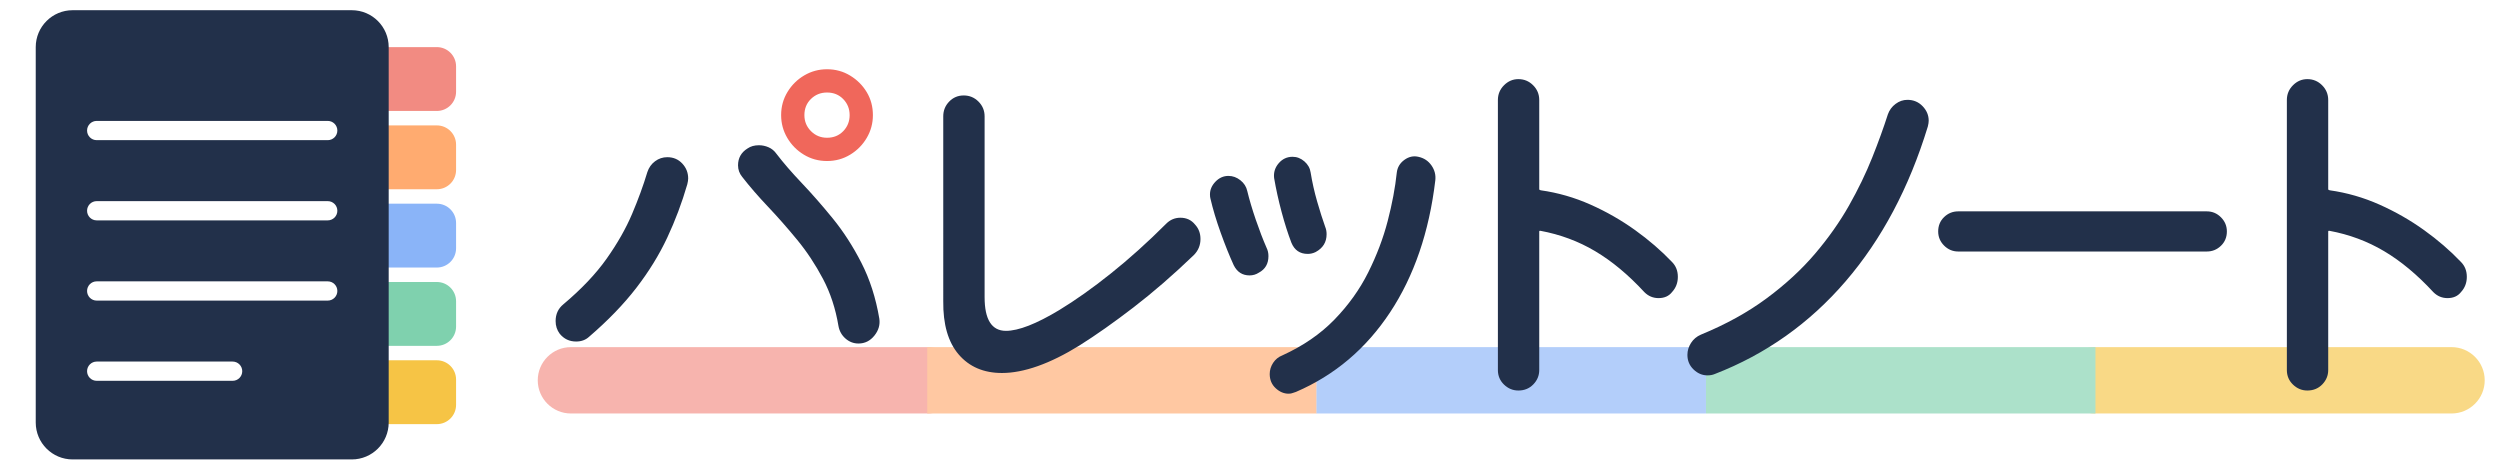
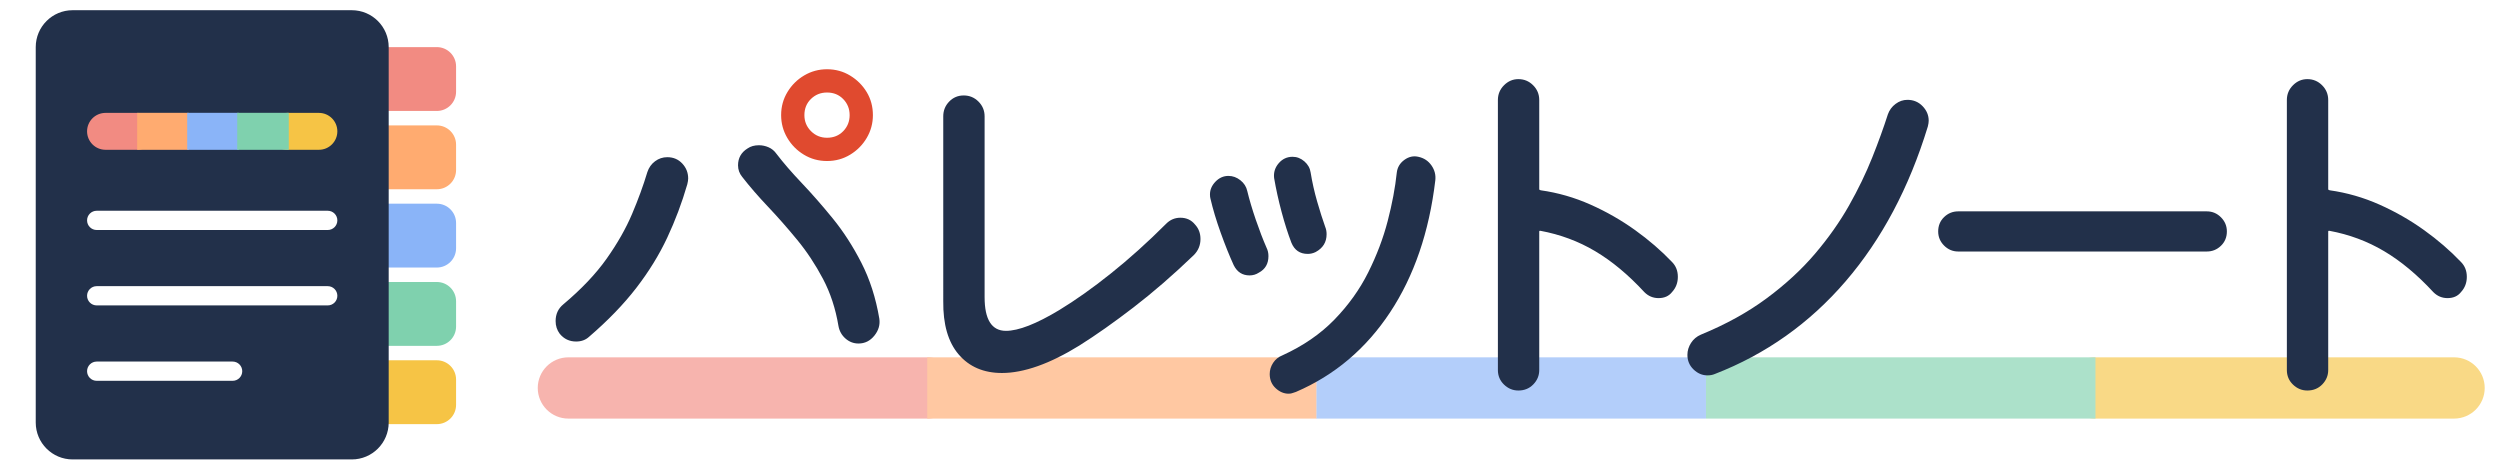
<svg xmlns="http://www.w3.org/2000/svg" viewBox="-14.0 -32.0 979.476 184">
  <path fill="#F28B82" d="M126.971,-13.543 L157.143,-13.543 C161.309,-13.543 164.686,-10.166 164.686,-6 L164.686,3.931 C164.686,8.097 161.309,11.474 157.143,11.474 L126.971,11.474 C122.806,11.474 119.429,8.097 119.429,3.931 L119.429,-6 C119.429,-10.166 122.806,-13.543 126.971,-13.543 Z" />
  <path fill="#FFAB70" d="M126.971,17.131 L157.143,17.131 C161.309,17.131 164.686,20.508 164.686,24.674 L164.686,34.606 C164.686,38.772 161.309,42.149 157.143,42.149 L126.971,42.149 C122.806,42.149 119.429,38.772 119.429,34.606 L119.429,24.674 C119.429,20.508 122.806,17.131 126.971,17.131 Z" />
  <path fill="#8AB4F8" d="M126.971,47.806 L157.143,47.806 C161.309,47.806 164.686,51.183 164.686,55.349 L164.686,65.28 C164.686,69.446 161.309,72.823 157.143,72.823 L126.971,72.823 C122.806,72.823 119.429,69.446 119.429,65.28 L119.429,55.349 C119.429,51.183 122.806,47.806 126.971,47.806 Z" />
  <path fill="#7FD1AE" d="M126.971,78.48 L157.143,78.48 C161.309,78.48 164.686,81.857 164.686,86.023 L164.686,95.954 C164.686,100.12 161.309,103.497 157.143,103.497 L126.971,103.497 C122.806,103.497 119.429,100.12 119.429,95.954 L119.429,86.023 C119.429,81.857 122.806,78.48 126.971,78.48 Z" />
  <path fill="#F6C445" d="M126.971,109.154 L157.143,109.154 C161.309,109.154 164.686,112.531 164.686,116.697 L164.686,126.629 C164.686,130.794 161.309,134.171 157.143,134.171 L126.971,134.171 C122.806,134.171 119.429,130.794 119.429,126.629 L119.429,116.697 C119.429,112.531 122.806,109.154 126.971,109.154 Z" />
-   <path fill="#22304A" d="M14.457,-28 L123.829,-28 C131.813,-28 138.286,-21.527 138.286,-13.543 L138.286,133.543 C138.286,141.527 131.813,148 123.829,148 L14.457,148 C6.473,148 0,141.527 0,133.543 L0,-13.543 C0,-21.527 6.473,-28 14.457,-28 Z M23.886,15.371 C21.803,15.371 20.114,17.06 20.114,19.143 C20.114,21.226 21.803,22.914 23.886,22.914 L114.4,22.914 C116.483,22.914 118.171,21.226 118.171,19.143 C118.171,17.06 116.483,15.371 114.4,15.371 Z M23.886,46.8 C21.803,46.8 20.114,48.488 20.114,50.571 C20.114,52.654 21.803,54.343 23.886,54.343 L114.4,54.343 C116.483,54.343 118.171,52.654 118.171,50.571 C118.171,48.488 116.483,46.8 114.4,46.8 Z M23.886,78.229 C21.803,78.229 20.114,79.917 20.114,82 C20.114,84.083 21.803,85.771 23.886,85.771 L114.4,85.771 C116.483,85.771 118.171,84.083 118.171,82 C118.171,79.917 116.483,78.229 114.4,78.229 Z M23.886,109.657 C21.803,109.657 20.114,111.346 20.114,113.429 C20.114,115.512 21.803,117.2 23.886,117.2 L77.138,117.2 C79.221,117.2 80.91,115.511 80.91,113.429 C80.91,111.346 79.221,109.657 77.138,109.657 Z" />
-   <path fill="#F7B4AE" d="M209.686,104 L349.286,104 C356.465,104 362.286,109.82 362.286,117 L362.286,117 C362.286,124.18 356.465,130 349.286,130 L209.686,130 C202.506,130 196.686,124.18 196.686,117 L196.686,117 C196.686,109.82 202.506,104 209.686,104 Z" />
-   <path fill="#F9D986" d="M806.886,104 L946.486,104 C953.665,104 959.486,109.82 959.486,117 L959.486,117 C959.486,124.18 953.665,130 946.486,130 L806.886,130 C799.706,130 793.886,124.18 793.886,117 L793.886,117 C793.886,109.82 799.706,104 806.886,104 Z" />
-   <path fill="#FFC8A2" d="M349.286,104 L501.886,104 L501.886,130 L349.286,130 L349.286,104 Z" />
-   <path fill="#B3CEFA" d="M501.786,104 L654.386,104 L654.386,130 L501.786,130 L501.786,104 Z" />
-   <path fill="#ACE1CA" d="M654.386,104 L806.986,104 L806.986,130 L654.386,130 L654.386,104 Z" />
+   <path fill="#22304A" d="M14.457,-28 L123.829,-28 C131.813,-28 138.286,-21.527 138.286,-13.543 L138.286,133.543 C138.286,141.527 131.813,148 123.829,148 L14.457,148 C6.473,148 0,141.527 0,133.543 L0,-13.543 C0,-21.527 6.473,-28 14.457,-28 Z M23.886,50.571 C21.803,50.571 20.114,52.26 20.114,54.343 C20.114,56.426 21.803,58.114 23.886,58.114 L114.4,58.114 C116.483,58.114 118.171,56.426 118.171,54.343 C118.171,52.26 116.483,50.571 114.4,50.571 Z M23.886,80.114 C21.803,80.114 20.114,81.803 20.114,83.886 C20.114,85.969 21.803,87.657 23.886,87.657 L114.4,87.657 C116.483,87.657 118.171,85.969 118.171,83.886 C118.171,81.803 116.483,80.114 114.4,80.114 Z M23.886,109.657 C21.803,109.657 20.114,111.346 20.114,113.429 C20.114,115.512 21.803,117.2 23.886,117.2 L77.138,117.2 C79.221,117.2 80.91,115.511 80.91,113.429 C80.91,111.346 79.221,109.657 77.138,109.657 Z" />
+   <path fill="#F28B82" d="M27.343,12.229 L39.726,12.229 C43.718,12.229 46.954,15.465 46.954,19.457 L46.954,19.457 C46.954,23.449 43.718,26.686 39.726,26.686 L27.343,26.686 C23.351,26.686 20.114,23.449 20.114,19.457 L20.114,19.457 C20.114,15.465 23.351,12.229 27.343,12.229 Z" />
+   <path fill="#F6C445" d="M98.56,12.229 L110.943,12.229 C114.935,12.229 118.171,15.465 118.171,19.457 L118.171,19.457 C118.171,23.449 114.935,26.686 110.943,26.686 L98.56,26.686 C94.568,26.686 91.331,23.449 91.331,19.457 L91.331,19.457 C91.331,15.465 94.568,12.229 98.56,12.229 Z" />
+   <path fill="#FFAB70" d="M39.743,12.2 L59.943,12.2 L59.943,26.7 L39.743,26.7 L39.743,12.2 Z" />
+   <path fill="#8AB4F8" d="M59.343,12.2 L79.543,12.2 L79.543,26.7 L59.343,26.7 L59.343,12.2 Z" />
+   <path fill="#7FD1AE" d="M78.943,12.2 L99.143,12.2 L99.143,26.7 L78.943,26.7 L78.943,12.2 Z" />
+   <path fill="#F7B4AE" d="M208.686,108 L349.286,108 C355.913,108 361.286,113.373 361.286,120 L361.286,120 C361.286,126.627 355.913,132 349.286,132 L208.686,132 C202.058,132 196.686,126.627 196.686,120 L196.686,120 C196.686,113.373 202.058,108 208.686,108 Z" />
+   <path fill="#F9D986" d="M806.886,108 L947.486,108 C954.113,108 959.486,113.373 959.486,120 L959.486,120 C959.486,126.627 954.113,132 947.486,132 L806.886,132 C800.258,132 794.886,126.627 794.886,120 L794.886,120 C794.886,113.373 800.258,108 806.886,108 Z" />
+   <path fill="#FFC8A2" d="M349.286,108 L501.886,108 L501.886,132 L349.286,132 L349.286,108 Z" />
+   <path fill="#B3CEFA" d="M501.786,108 L654.386,108 L654.386,132 L501.786,132 L501.786,108 Z" />
+   <path fill="#ACE1CA" d="M654.386,108 L806.986,108 L806.986,132 L654.386,132 L654.386,108 Z" />
  <path fill="#22304A" d="M322.345,101.586 Q319.848,101.586 317.898,99.87 Q315.947,98.153 315.479,95.501 Q313.762,85.202 309.315,76.775 Q304.868,68.349 299.094,61.326 Q293.32,54.304 287.625,48.296 Q281.929,42.289 277.56,36.671 Q276.155,34.954 276.155,32.77 Q276.155,29.025 279.432,26.996 Q280.993,25.904 283.333,25.904 Q285.05,25.904 286.688,26.606 Q288.327,27.308 289.419,28.869 Q293.476,34.174 299.406,40.416 Q305.336,46.658 311.5,54.226 Q317.664,61.795 322.579,71.391 Q327.495,80.988 329.523,93.004 Q329.991,96.125 327.807,98.856 Q325.622,101.586 322.345,101.586 Z M216.077,99.246 Q214.361,100.806 211.708,100.806 Q208.275,100.806 206.09,98.153 Q204.686,96.281 204.686,93.784 Q204.686,90.195 207.339,88.01 Q218.106,78.96 224.504,69.909 Q230.902,60.858 234.569,52.198 Q238.236,43.537 240.576,35.735 Q241.357,33.394 243.229,31.99 Q245.102,30.585 247.443,30.585 Q250.563,30.585 252.592,32.77 Q254.621,34.954 254.621,37.919 Q254.621,38.7 254.309,39.948 Q251.188,50.715 246.506,60.702 Q241.825,70.689 234.491,80.208 Q227.156,89.727 216.077,99.246 Z" />
  <path fill="#22304A" d="M322.345,102.586 Q319.471,102.586 317.237,100.621 Q315.023,98.673 314.494,95.674 Q312.803,85.525 308.431,77.242 Q304.031,68.905 298.322,61.962 Q292.57,54.967 286.899,48.984 Q281.174,42.946 276.778,37.294 Q275.155,35.305 275.155,32.77 Q275.155,28.481 278.882,26.16 Q280.695,24.904 283.333,24.904 Q285.255,24.904 287.082,25.687 Q288.973,26.497 290.226,28.277 Q294.247,33.534 300.131,39.727 Q306.087,45.997 312.275,53.595 Q318.506,61.245 323.469,70.936 Q328.455,80.67 330.509,92.837 Q331.045,96.408 328.588,99.48 Q326.103,102.586 322.345,102.586 Z M216.739,99.995 Q214.739,101.806 211.708,101.806 Q207.803,101.806 205.318,98.789 Q205.304,98.772 205.29,98.753 Q203.686,96.614 203.686,93.784 Q203.686,89.723 206.703,87.238 Q217.364,78.277 223.687,69.332 Q230.023,60.369 233.648,51.808 Q237.294,43.197 239.619,35.447 Q239.623,35.433 239.628,35.418 Q240.507,32.781 242.629,31.19 Q244.769,29.585 247.443,29.585 Q251,29.585 253.325,32.089 Q255.621,34.562 255.621,37.919 Q255.621,38.823 255.279,40.191 Q255.274,40.209 255.269,40.226 Q252.126,51.069 247.412,61.127 Q242.684,71.213 235.283,80.818 Q227.889,90.414 216.739,99.995 Z M322.345,100.586 Q325.141,100.586 327.026,98.231 Q328.938,95.841 328.537,93.17 Q326.534,81.307 321.689,71.847 Q316.822,62.344 310.724,54.858 Q304.585,47.319 298.681,41.105 Q292.715,34.824 288.625,29.476 Q288.612,29.459 288.6,29.442 Q287.671,28.115 286.294,27.525 Q284.845,26.904 283.333,26.904 Q281.308,26.904 280.006,27.815 Q279.982,27.832 279.958,27.846 Q277.155,29.582 277.155,32.77 Q277.155,34.598 278.334,36.038 Q278.341,36.047 278.349,36.057 Q282.688,41.636 288.35,47.608 Q294.07,53.642 299.866,60.691 Q305.705,67.792 310.199,76.308 Q314.722,84.878 316.464,95.327 Q316.871,97.634 318.558,99.119 Q320.226,100.586 322.345,100.586 Z M215.404,98.506 Q215.415,98.496 215.425,98.487 Q226.427,89.035 233.699,79.598 Q240.966,70.166 245.601,60.278 Q250.245,50.37 253.343,39.688 Q253.621,38.571 253.621,37.919 Q253.621,35.347 251.859,33.45 Q250.127,31.585 247.443,31.585 Q245.435,31.585 243.829,32.79 Q242.212,34.002 241.53,36.037 Q239.174,43.885 235.49,52.588 Q231.78,61.347 225.32,70.486 Q218.848,79.642 207.974,88.782 Q205.686,90.667 205.686,93.784 Q205.686,95.935 206.877,97.535 Q208.758,99.806 211.708,99.806 Q213.974,99.806 215.404,98.506 Z" />
-   <path fill="#F0675B" d="M310.017,30.585 Q305.18,30.585 301.201,28.166 Q297.221,25.748 294.881,21.769 Q292.54,17.789 292.54,13.108 Q292.54,8.27 294.959,4.291 Q297.378,0.312 301.357,-2.029 Q305.336,-4.369 310.017,-4.369 Q314.855,-4.369 318.834,-1.951 Q322.813,0.468 325.154,4.369 Q327.495,8.27 327.495,13.108 Q327.495,17.789 325.154,21.769 Q322.813,25.748 318.834,28.166 Q314.855,30.585 310.017,30.585 Z M310.017,22.471 Q314.075,22.471 316.727,19.74 Q319.38,17.009 319.38,13.108 Q319.38,9.207 316.727,6.476 Q314.075,3.745 310.017,3.745 Q306.116,3.745 303.385,6.398 Q300.655,9.051 300.655,13.108 Q300.655,17.009 303.385,19.74 Q306.116,22.471 310.017,22.471 Z" />
-   <path fill="#F0675B" d="M310.017,31.085 Q305.04,31.085 300.941,28.594 Q296.854,26.11 294.45,22.022 Q292.04,17.925 292.04,13.108 Q292.04,8.13 294.532,4.032 Q297.016,-0.055 301.103,-2.46 Q305.2,-4.869 310.017,-4.869 Q314.995,-4.869 319.094,-2.378 Q323.178,0.105 325.583,4.112 Q327.995,8.132 327.995,13.108 Q327.995,17.925 325.585,22.022 Q323.18,26.11 319.094,28.594 Q314.995,31.085 310.017,31.085 Z M310.017,30.085 Q314.715,30.085 318.574,27.739 Q322.446,25.386 324.723,21.515 Q326.995,17.653 326.995,13.108 Q326.995,8.409 324.725,4.627 Q322.448,0.831 318.574,-1.523 Q314.715,-3.869 310.017,-3.869 Q305.472,-3.869 301.61,-1.598 Q297.739,0.679 295.386,4.551 Q293.04,8.411 293.04,13.108 Q293.04,17.653 295.312,21.515 Q297.589,25.386 301.46,27.739 Q305.32,30.085 310.017,30.085 Z M310.017,22.971 Q305.909,22.971 303.032,20.093 Q300.155,17.216 300.155,13.108 Q300.155,8.839 303.037,6.039 Q305.913,3.245 310.017,3.245 Q314.286,3.245 317.086,6.128 Q319.88,9.004 319.88,13.108 Q319.88,17.212 317.086,20.088 Q314.286,22.971 310.017,22.971 Z M310.017,21.971 Q313.863,21.971 316.369,19.392 Q318.88,16.806 318.88,13.108 Q318.88,9.41 316.369,6.824 Q313.863,4.245 310.017,4.245 Q306.319,4.245 303.734,6.757 Q301.155,9.262 301.155,13.108 Q301.155,16.802 303.739,19.386 Q306.323,21.971 310.017,21.971 Z" />
+   <path fill="#E04A2F" d="M310.017,30.585 Q305.18,30.585 301.201,28.166 Q297.221,25.748 294.881,21.769 Q292.54,17.789 292.54,13.108 Q292.54,8.27 294.959,4.291 Q297.378,0.312 301.357,-2.029 Q305.336,-4.369 310.017,-4.369 Q314.855,-4.369 318.834,-1.951 Q322.813,0.468 325.154,4.369 Q327.495,8.27 327.495,13.108 Q327.495,17.789 325.154,21.769 Q322.813,25.748 318.834,28.166 Q314.855,30.585 310.017,30.585 Z M310.017,22.471 Q314.075,22.471 316.727,19.74 Q319.38,17.009 319.38,13.108 Q319.38,9.207 316.727,6.476 Q314.075,3.745 310.017,3.745 Q306.116,3.745 303.385,6.398 Q300.655,9.051 300.655,13.108 Q300.655,17.009 303.385,19.74 Q306.116,22.471 310.017,22.471 Z" />
+   <path fill="#E04A2F" d="M310.017,31.085 Q305.04,31.085 300.941,28.594 Q296.854,26.11 294.45,22.022 Q292.04,17.925 292.04,13.108 Q292.04,8.13 294.532,4.032 Q297.016,-0.055 301.103,-2.46 Q305.2,-4.869 310.017,-4.869 Q314.995,-4.869 319.094,-2.378 Q323.178,0.105 325.583,4.112 Q327.995,8.132 327.995,13.108 Q327.995,17.925 325.585,22.022 Q323.18,26.11 319.094,28.594 Q314.995,31.085 310.017,31.085 Z M310.017,30.085 Q314.715,30.085 318.574,27.739 Q322.446,25.386 324.723,21.515 Q326.995,17.653 326.995,13.108 Q326.995,8.409 324.725,4.627 Q322.448,0.831 318.574,-1.523 Q314.715,-3.869 310.017,-3.869 Q305.472,-3.869 301.61,-1.598 Q297.739,0.679 295.386,4.551 Q293.04,8.411 293.04,13.108 Q293.04,17.653 295.312,21.515 Q297.589,25.386 301.46,27.739 Q305.32,30.085 310.017,30.085 Z M310.017,22.971 Q305.909,22.971 303.032,20.093 Q300.155,17.216 300.155,13.108 Q300.155,8.839 303.037,6.039 Q305.913,3.245 310.017,3.245 Q314.286,3.245 317.086,6.128 Q319.88,9.004 319.88,13.108 Q319.88,17.212 317.086,20.088 Q314.286,22.971 310.017,22.971 Z M310.017,21.971 Q313.863,21.971 316.369,19.392 Q318.88,16.806 318.88,13.108 Q318.88,9.41 316.369,6.824 Q313.863,4.245 310.017,4.245 Q306.319,4.245 303.734,6.757 Q301.155,9.262 301.155,13.108 Q301.155,16.802 303.739,19.386 Q306.323,21.971 310.017,21.971 Z" />
  <path fill="#22304A" d="M408.366,102.523 Q399.783,107.828 392.293,110.481 Q384.803,113.134 378.561,113.134 Q368.262,113.134 362.332,106.19 Q356.402,99.246 356.558,85.982 L356.558,13.576 Q356.558,10.611 358.587,8.505 Q360.616,6.398 363.581,6.398 Q366.545,6.398 368.652,8.505 Q370.759,10.611 370.759,13.576 L370.759,84.421 Q370.759,98.622 380.122,98.622 Q387.768,98.622 401.5,90.351 Q411.019,84.577 421.864,75.917 Q432.709,67.256 443.633,56.333 Q445.661,54.304 448.47,54.304 Q451.591,54.304 453.464,56.645 Q455.336,58.674 455.336,61.638 Q455.336,64.915 452.995,67.256 Q440.98,78.804 429.51,87.62 Q418.041,96.437 408.366,102.523 Z" />
  <path fill="#22304A" d="M408.892,103.373 Q400.218,108.735 392.627,111.424 Q384.975,114.134 378.561,114.134 Q367.801,114.134 361.572,106.839 Q355.398,99.61 355.559,85.97 L355.558,13.576 Q355.558,10.208 357.867,7.811 Q360.19,5.398 363.581,5.398 Q366.96,5.398 369.359,7.797 Q371.759,10.197 371.759,13.576 L371.759,84.421 Q371.759,97.622 380.122,97.622 Q387.49,97.622 400.984,89.494 Q410.445,83.756 421.24,75.135 Q432.042,66.51 442.925,55.626 Q445.247,53.304 448.47,53.304 Q452.053,53.304 454.222,55.993 Q456.336,58.301 456.336,61.638 Q456.336,65.33 453.703,67.963 Q441.633,79.563 430.12,88.413 Q418.613,97.258 408.898,103.369 Z M407.834,101.676 Q407.837,101.674 407.84,101.672 Q417.473,95.612 428.901,86.827 Q440.327,78.044 452.288,66.549 Q454.336,64.501 454.336,61.638 Q454.336,59.065 452.729,57.323 Q452.705,57.297 452.683,57.27 Q451.11,55.304 448.47,55.304 Q446.075,55.304 444.34,57.04 Q433.377,68.003 422.488,76.698 Q411.592,85.399 402.016,91.208 Q388.046,99.622 380.122,99.622 Q369.759,99.622 369.759,84.421 L369.759,13.576 Q369.759,11.025 367.945,9.212 Q366.131,7.398 363.581,7.398 Q361.041,7.398 359.307,9.198 Q357.558,11.014 357.558,13.576 L357.558,85.994 Q357.407,98.882 363.093,105.54 Q368.723,112.134 378.561,112.134 Q384.631,112.134 391.959,109.539 Q399.346,106.922 407.834,101.676 Z" />
  <path fill="#22304A" d="M493.356,120.624 Q492.732,120.78 492.186,121.014 Q491.64,121.248 490.859,121.248 Q488.519,121.248 486.49,119.376 Q484.461,117.503 484.461,114.538 Q484.461,112.51 485.632,110.715 Q486.802,108.921 488.831,108.14 Q501.159,102.523 509.507,93.94 Q517.856,85.358 522.927,75.215 Q527.999,65.072 530.651,54.85 Q533.304,44.629 534.24,35.735 Q534.552,33.082 536.815,31.443 Q539.078,29.805 541.575,30.429 Q544.383,31.053 546.022,33.394 Q547.66,35.735 547.348,38.544 Q543.759,68.661 529.793,89.805 Q515.827,110.949 493.356,120.624 Z M501.002,65.852 Q499.754,66.476 498.35,66.476 Q494.448,66.476 492.888,62.731 Q490.859,57.425 489.065,50.715 Q487.27,44.005 486.178,37.607 Q485.866,34.798 487.738,32.614 Q489.611,30.429 492.42,30.429 Q494.605,30.429 496.399,31.99 Q498.194,33.55 498.506,35.735 Q499.442,41.508 501.08,47.204 Q502.719,52.9 504.279,57.269 Q504.748,58.362 504.748,59.766 Q504.748,63.823 501.002,65.852 Z M478.688,73.966 Q477.283,74.902 475.567,74.902 Q471.978,74.902 470.261,71.469 Q467.764,66.008 465.19,58.83 Q462.615,51.651 461.211,45.566 Q461.054,45.098 461.054,44.161 Q461.054,41.821 462.927,39.87 Q464.8,37.919 467.296,37.919 Q469.481,37.919 471.354,39.402 Q473.226,40.884 473.694,43.069 Q474.943,48.218 477.049,54.382 Q479.156,60.546 481.341,65.54 Q481.965,66.788 481.965,68.349 Q481.965,72.25 478.688,73.966 Z" />
  <path fill="#22304A" d="M493.599,121.594 Q493.052,121.731 492.58,121.933 Q491.845,122.248 490.859,122.248 Q488.128,122.248 485.812,120.111 Q483.461,117.941 483.461,114.538 Q483.461,112.212 484.794,110.169 Q486.133,108.116 488.443,107.218 Q500.582,101.682 508.79,93.243 Q517.03,84.772 522.033,74.767 Q527.057,64.718 529.683,54.599 Q532.317,44.45 533.246,35.63 Q533.611,32.529 536.229,30.633 Q538.863,28.726 541.804,29.456 Q544.984,30.167 546.841,32.821 Q548.696,35.47 548.342,38.654 Q544.724,69.014 530.628,90.356 Q516.497,111.75 493.752,121.543 Q493.677,121.575 493.599,121.594 Z M493.033,119.675 Q515.18,110.115 528.959,89.254 Q542.794,68.307 546.354,38.433 Q546.625,35.999 545.203,33.967 Q543.787,31.945 541.358,31.405 Q541.345,31.402 541.332,31.399 Q539.287,30.888 537.402,32.253 Q535.494,33.635 535.235,35.839 Q534.291,44.808 531.619,55.102 Q528.94,65.425 523.821,75.662 Q518.681,85.944 510.224,94.637 Q501.744,103.355 489.245,109.05 Q489.218,109.063 489.19,109.074 Q487.463,109.738 486.469,111.261 Q485.461,112.807 485.461,114.538 Q485.461,117.065 487.168,118.641 Q488.91,120.248 490.859,120.248 Q491.434,120.248 491.792,120.095 Q492.376,119.845 493.033,119.675 Z M479.198,74.828 Q477.559,75.902 475.567,75.902 Q471.36,75.902 469.367,71.917 Q469.359,71.901 469.352,71.885 Q466.837,66.385 464.248,59.167 Q461.662,51.958 460.245,45.831 Q460.054,45.216 460.054,44.161 Q460.054,41.418 462.206,39.177 Q464.373,36.919 467.296,36.919 Q469.829,36.919 471.974,38.618 Q474.123,40.319 474.669,42.846 Q475.906,47.946 477.996,54.059 Q480.084,60.169 482.247,65.116 Q482.965,66.567 482.965,68.349 Q482.965,72.827 479.198,74.828 Z M501.45,66.746 Q499.99,67.476 498.35,67.476 Q493.782,67.476 491.965,63.115 Q491.959,63.102 491.954,63.088 Q489.907,57.734 488.099,50.974 Q486.292,44.219 485.192,37.776 Q485.187,37.747 485.184,37.718 Q484.824,34.477 486.979,31.963 Q489.151,29.429 492.42,29.429 Q494.979,29.429 497.055,31.235 Q499.131,33.04 499.496,35.593 Q500.419,41.289 502.042,46.928 Q503.666,52.575 505.211,56.905 Q505.748,58.175 505.748,59.766 Q505.748,64.419 501.479,66.731 Q501.464,66.739 501.45,66.746 Z M478.133,73.134 Q478.177,73.105 478.224,73.08 Q480.965,71.645 480.965,68.349 Q480.965,67.024 480.446,65.987 Q480.435,65.964 480.424,65.94 Q478.223,60.909 476.103,54.706 Q473.982,48.498 472.722,43.305 Q472.719,43.292 472.716,43.278 Q472.324,41.445 470.733,40.186 Q469.133,38.919 467.296,38.919 Q465.226,38.919 463.648,40.562 Q462.054,42.223 462.054,44.161 Q462.054,44.935 462.159,45.249 Q462.174,45.294 462.185,45.341 Q463.576,51.369 466.131,58.492 Q468.688,65.62 471.163,71.037 Q472.604,73.902 475.567,73.902 Q476.981,73.902 478.133,73.134 Z M500.541,64.965 Q503.748,63.22 503.748,59.766 Q503.748,58.567 503.36,57.663 Q503.348,57.635 503.338,57.606 Q501.767,53.207 500.119,47.481 Q498.464,41.728 497.516,35.876 Q497.256,34.06 495.743,32.744 Q494.231,31.429 492.42,31.429 Q490.071,31.429 488.498,33.265 Q486.917,35.109 487.169,37.469 Q488.253,43.807 490.031,50.457 Q491.81,57.108 493.817,62.36 Q495.122,65.476 498.35,65.476 Q499.51,65.476 500.541,64.965 Z" />
  <path fill="#22304A" d="M640.337,71.313 Q642.365,73.342 642.365,76.463 Q642.365,79.584 640.337,81.769 Q638.776,83.797 635.811,83.797 Q633.002,83.797 630.974,81.769 Q621.455,71.469 611.468,65.54 Q601.481,59.61 589.621,57.425 L589.309,57.425 Q588.061,57.425 588.061,58.674 L588.061,112.978 Q588.061,115.787 586.032,117.893 Q584.004,120 580.883,120 Q578.074,120 575.967,117.971 Q573.861,115.943 573.861,112.978 L573.861,7.178 Q573.861,4.213 575.967,2.107 Q578.074,0 580.883,0 Q583.848,0 585.954,2.107 Q588.061,4.213 588.061,7.178 L588.061,42.133 Q588.061,43.225 589.465,43.537 Q599.452,44.941 608.737,49.077 Q618.022,53.212 626.058,58.986 Q634.095,64.759 640.337,71.313 Z" />
  <path fill="#22304A" d="M643.365,76.463 Q643.365,79.953 641.101,82.415 Q639.242,84.797 635.811,84.797 Q632.588,84.797 630.267,82.476 Q630.253,82.462 630.24,82.447 Q620.819,72.255 610.957,66.4 Q601.162,60.583 589.53,58.425 L589.309,58.425 Q589.061,58.425 589.061,58.674 L589.061,112.978 Q589.061,116.19 586.753,118.587 Q584.429,121 580.883,121 Q577.671,121 575.274,118.692 Q572.861,116.368 572.861,112.978 L572.861,7.178 Q572.861,3.799 575.26,1.4 Q577.66,-1 580.883,-1 Q584.262,-1 586.661,1.4 Q589.061,3.799 589.061,7.178 L589.061,42.133 Q589.061,42.414 589.647,42.553 Q599.75,43.98 609.144,48.163 Q618.522,52.34 626.642,58.174 Q634.75,63.999 641.053,70.616 Q643.365,72.935 643.365,76.463 Z M639.63,72.021 Q639.621,72.012 639.612,72.003 Q633.435,65.517 625.475,59.798 Q617.522,54.084 608.33,49.99 Q599.174,45.912 589.326,44.527 Q589.287,44.522 589.248,44.513 Q587.061,44.027 587.061,42.133 L587.061,7.178 Q587.061,4.627 585.247,2.814 Q583.434,1 580.883,1 Q578.488,1 576.674,2.814 Q574.861,4.627 574.861,7.178 L574.861,112.978 Q574.861,115.517 576.661,117.251 Q578.477,119 580.883,119 Q583.578,119 585.312,117.2 Q587.061,115.384 587.061,112.978 L587.061,58.674 Q587.061,56.425 589.309,56.425 L589.621,56.425 Q589.713,56.425 589.803,56.442 Q601.838,58.659 611.979,64.68 Q622.083,70.679 631.694,81.075 Q633.426,82.797 635.811,82.797 Q638.284,82.797 639.544,81.159 Q639.572,81.122 639.604,81.088 Q641.365,79.191 641.365,76.463 Q641.365,73.756 639.63,72.021 Z" />
  <path fill="#22304A" d="M657.474,113.602 Q656.381,114.07 654.977,114.07 Q652.324,114.07 650.217,112.042 Q648.111,110.013 648.111,107.048 Q648.111,104.863 649.359,102.913 Q650.607,100.962 652.792,100.026 Q667.617,93.94 678.774,85.67 Q689.931,77.399 697.89,68.036 Q705.848,58.674 711.31,48.999 Q716.771,39.324 720.438,30.117 Q724.106,20.91 726.602,13.108 Q727.383,10.923 729.255,9.519 Q731.128,8.114 733.312,8.114 Q736.433,8.114 738.54,10.299 Q740.646,12.484 740.646,15.293 Q740.646,16.073 740.334,17.321 Q729.411,53.056 708.345,77.555 Q687.278,102.055 657.474,113.602 Z" />
  <path fill="#22304A" d="M654.977,115.07 Q651.921,115.07 649.524,112.762 Q647.111,110.438 647.111,107.048 Q647.111,104.571 648.517,102.374 Q649.931,100.164 652.398,99.107 Q667.121,93.063 678.178,84.866 Q689.244,76.664 697.128,67.389 Q705.024,58.099 710.439,48.507 Q715.867,38.891 719.509,29.747 Q723.164,20.573 725.65,12.803 Q725.655,12.787 725.661,12.772 Q726.542,10.304 728.655,8.719 Q730.794,7.114 733.312,7.114 Q736.858,7.114 739.26,9.605 Q741.646,12.08 741.646,15.293 Q741.646,16.196 741.305,17.564 Q741.298,17.589 741.291,17.614 Q730.306,53.549 709.103,78.207 Q687.879,102.89 657.851,114.528 Q656.576,115.07 654.977,115.07 Z M657.08,112.683 Q657.096,112.676 657.112,112.67 Q686.684,101.213 707.587,76.903 Q728.509,52.572 739.37,17.054 Q739.646,15.943 739.646,15.293 Q739.646,12.887 737.82,10.993 Q736.008,9.114 733.312,9.114 Q731.461,9.114 729.855,10.319 Q728.23,11.538 727.549,13.429 Q725.044,21.258 721.367,30.487 Q717.675,39.757 712.18,49.49 Q706.672,59.248 698.652,68.684 Q690.619,78.134 679.369,86.473 Q668.112,94.818 653.186,100.945 Q651.284,101.76 650.201,103.452 Q649.111,105.156 649.111,107.048 Q649.111,109.588 650.911,111.321 Q652.727,113.07 654.977,113.07 Q656.176,113.07 657.08,112.683 Z" />
  <path fill="#22304A" d="M850.6,65.54 L753.227,65.54 Q750.418,65.54 748.389,63.511 Q746.361,61.482 746.361,58.674 Q746.361,55.709 748.389,53.758 Q750.418,51.808 753.227,51.808 L850.6,51.808 Q853.409,51.808 855.437,53.836 Q857.466,55.865 857.466,58.674 Q857.466,61.638 855.437,63.589 Q853.409,65.54 850.6,65.54 Z" />
  <path fill="#22304A" d="M850.6,66.54 L753.227,66.54 Q750.004,66.54 747.682,64.218 Q745.361,61.897 745.361,58.674 Q745.361,55.283 747.696,53.037 Q750.015,50.808 753.227,50.808 L850.6,50.808 Q853.823,50.808 856.145,53.129 Q858.466,55.451 858.466,58.674 Q858.466,62.064 856.131,64.31 Q853.812,66.54 850.6,66.54 Z M850.6,64.54 Q853.006,64.54 854.744,62.868 Q856.466,61.213 856.466,58.674 Q856.466,56.279 854.73,54.543 Q852.995,52.808 850.6,52.808 L753.227,52.808 Q750.821,52.808 749.082,54.479 Q747.361,56.134 747.361,58.674 Q747.361,61.068 749.096,62.804 Q750.832,64.54 753.227,64.54 Z" />
  <path fill="#22304A" d="M949.447,71.313 Q951.476,73.342 951.476,76.463 Q951.476,79.584 949.447,81.769 Q947.887,83.797 944.922,83.797 Q942.113,83.797 940.084,81.769 Q930.565,71.469 920.578,65.54 Q910.591,59.61 898.732,57.425 L898.42,57.425 Q897.171,57.425 897.171,58.674 L897.171,112.978 Q897.171,115.787 895.143,117.893 Q893.114,120 889.993,120 Q887.184,120 885.078,117.971 Q882.971,115.943 882.971,112.978 L882.971,7.178 Q882.971,4.213 885.078,2.107 Q887.184,0 889.993,0 Q892.958,0 895.065,2.107 Q897.171,4.213 897.171,7.178 L897.171,42.133 Q897.171,43.225 898.576,43.537 Q908.563,44.941 917.848,49.077 Q927.132,53.212 935.169,58.986 Q943.205,64.759 949.447,71.313 Z" />
  <path fill="#22304A" d="M952.476,76.463 Q952.476,79.953 950.211,82.415 Q948.352,84.797 944.922,84.797 Q941.699,84.797 939.377,82.476 Q939.363,82.462 939.35,82.447 Q929.93,72.255 920.068,66.4 Q910.272,60.583 898.64,58.425 L898.42,58.425 Q898.171,58.425 898.171,58.674 L898.171,112.978 Q898.171,116.19 895.863,118.587 Q893.539,121 889.993,121 Q886.781,121 884.384,118.692 Q881.971,116.368 881.971,112.978 L881.971,7.178 Q881.971,3.799 884.371,1.4 Q886.77,-1 889.993,-1 Q893.372,-1 895.772,1.4 Q898.171,3.799 898.171,7.178 L898.171,42.133 Q898.171,42.414 898.757,42.553 Q908.861,43.98 918.254,48.163 Q927.633,52.34 935.752,58.174 Q943.854,63.994 950.154,70.606 Q950.163,70.615 950.171,70.624 Q952.476,72.941 952.476,76.463 Z M948.74,72.021 Q948.731,72.012 948.723,72.003 Q942.546,65.517 934.585,59.798 Q926.632,54.084 917.441,49.99 Q908.284,45.912 898.437,44.527 Q898.397,44.522 898.359,44.513 Q896.171,44.027 896.171,42.133 L896.171,7.178 Q896.171,4.627 894.358,2.814 Q892.544,1 889.993,1 Q887.599,1 885.785,2.814 Q883.971,4.627 883.971,7.178 L883.971,112.978 Q883.971,115.517 885.771,117.251 Q887.588,119 889.993,119 Q892.689,119 894.422,117.2 Q896.171,115.384 896.171,112.978 L896.171,58.674 Q896.171,56.425 898.42,56.425 L898.732,56.425 Q898.823,56.425 898.913,56.442 Q910.948,58.659 921.089,64.68 Q931.194,70.68 940.805,81.075 Q942.536,82.797 944.922,82.797 Q947.394,82.797 948.654,81.159 Q948.683,81.122 948.714,81.088 Q950.476,79.191 950.476,76.463 Q950.476,73.756 948.74,72.021 Z" />
</svg>
